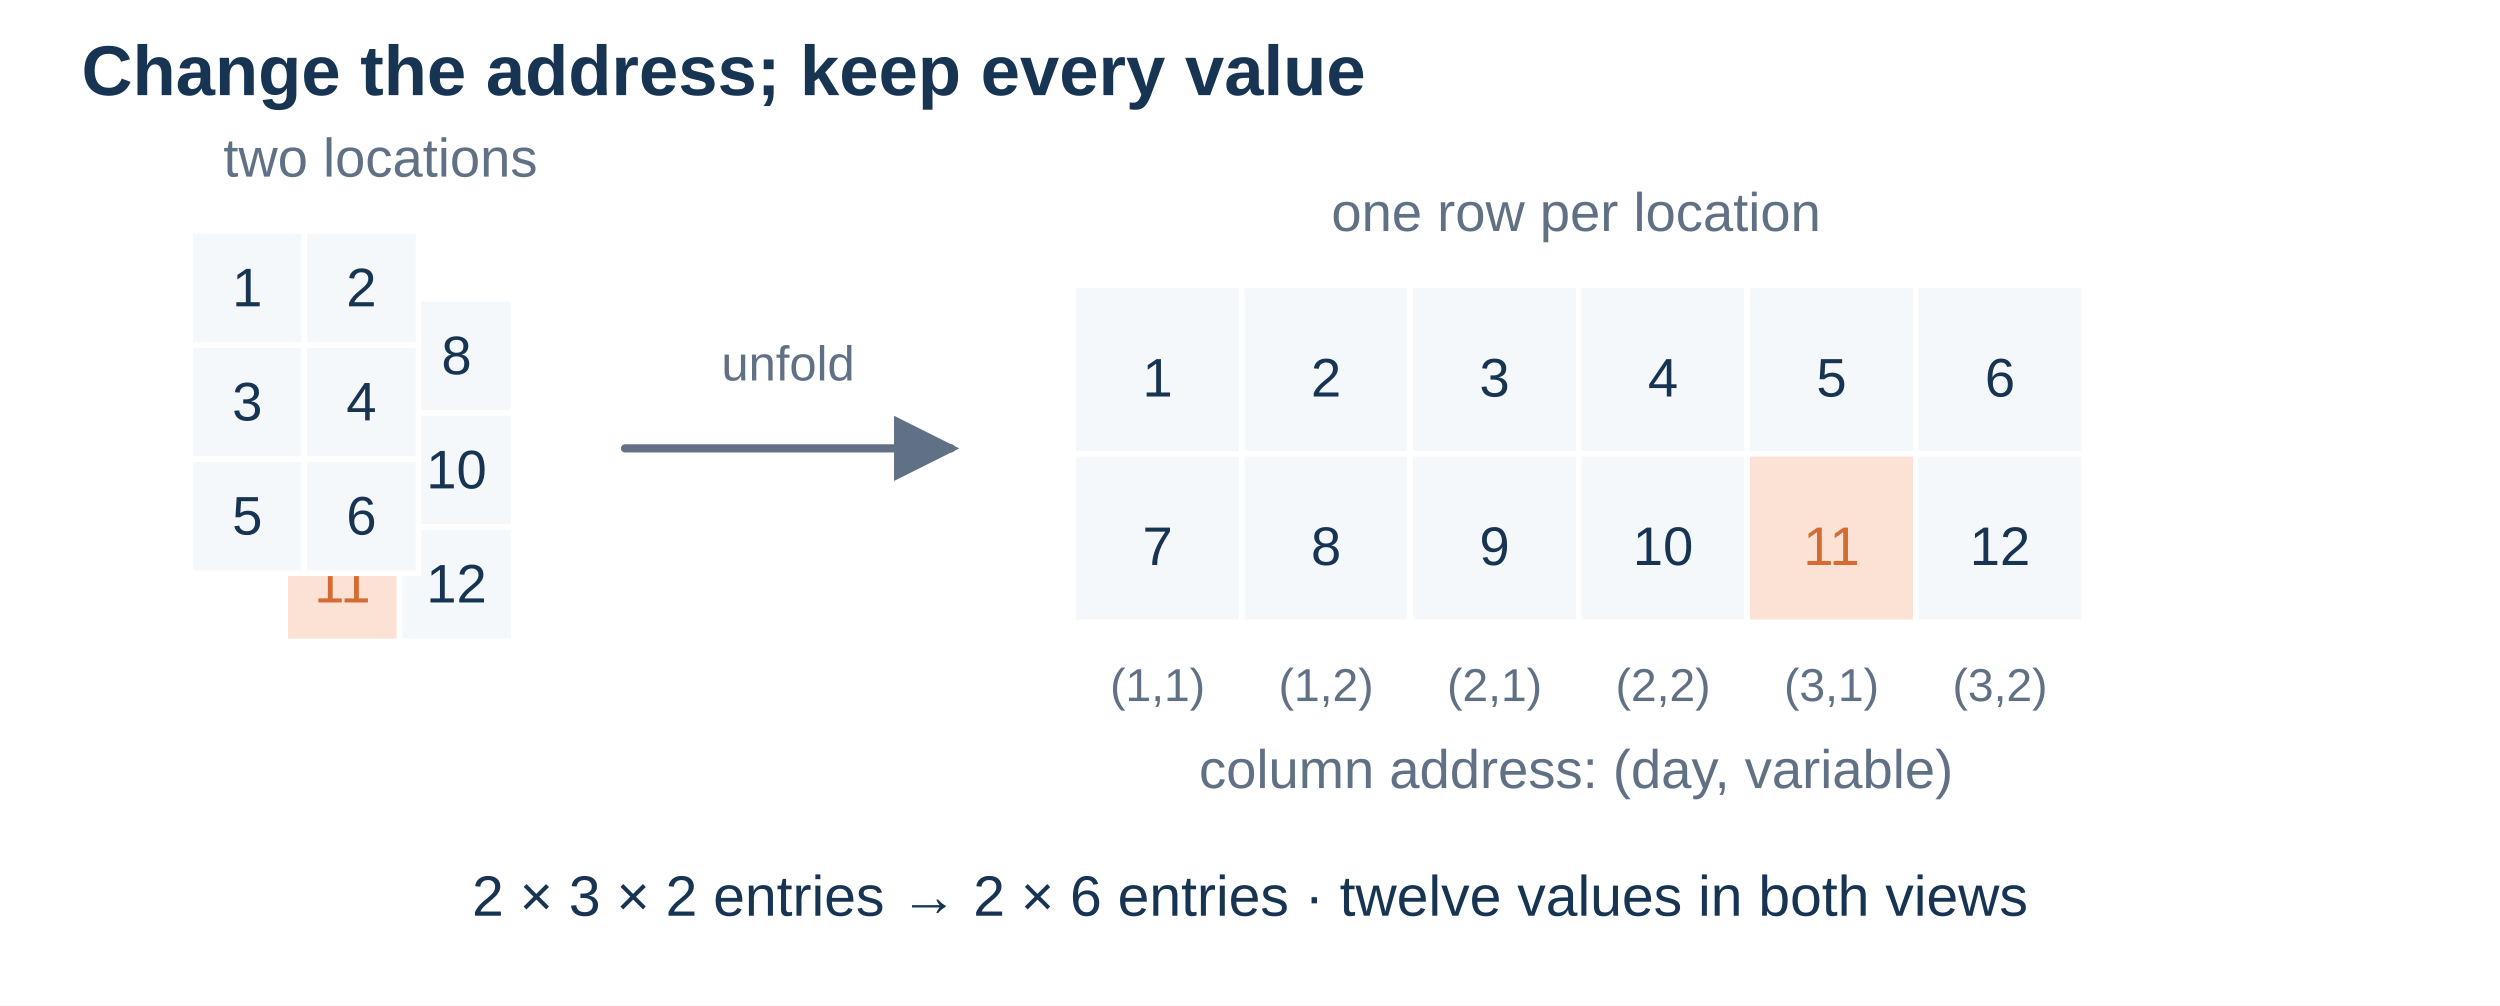
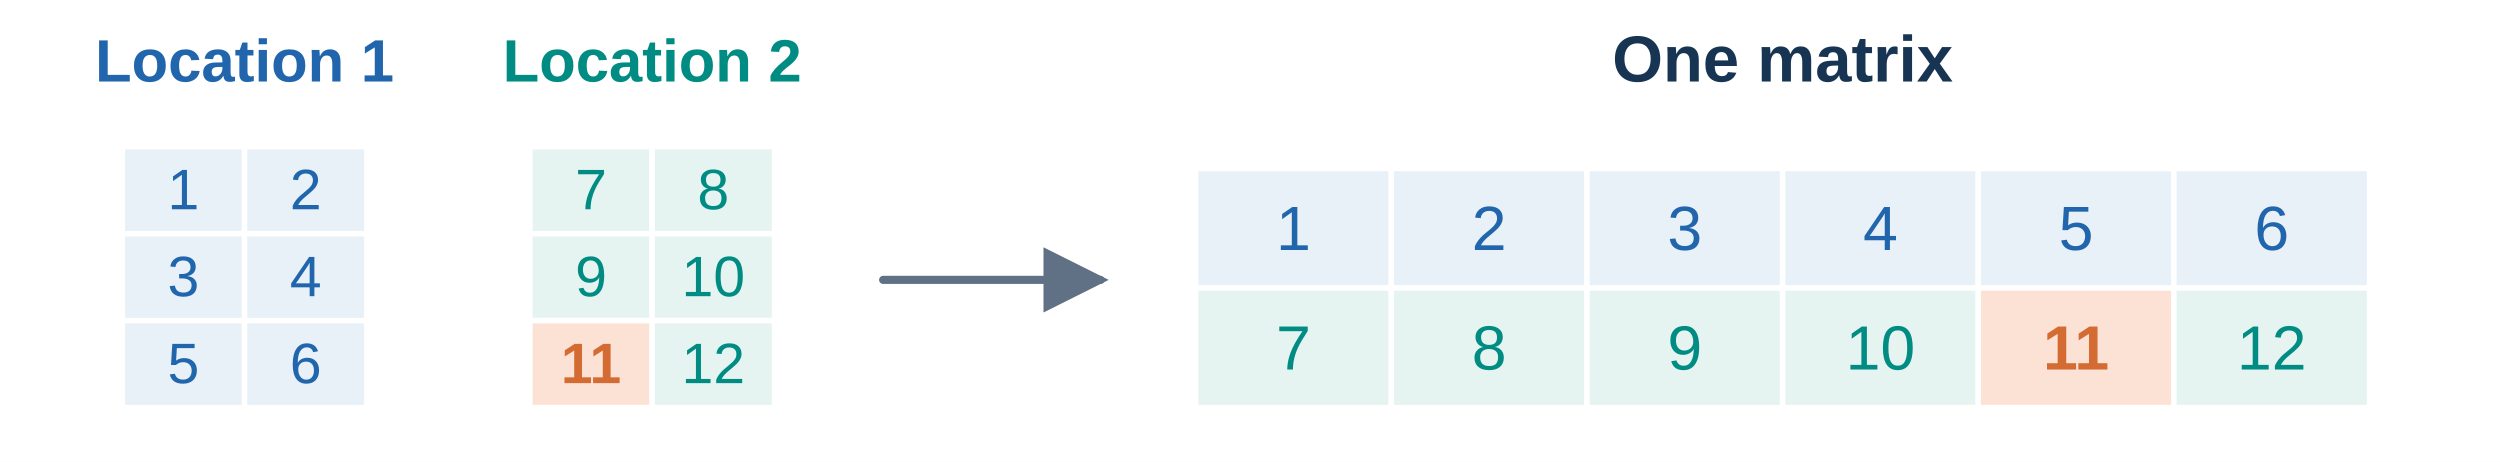
- <svg xmlns="http://www.w3.org/2000/svg" width="920" height="370" viewBox="0 0 920 370" role="img" aria-labelledby="title description">
+ <svg xmlns="http://www.w3.org/2000/svg" width="920" height="170" viewBox="0 0 920 170" role="img" aria-labelledby="title description">
  <defs>
    <marker id="arrow" markerWidth="8" markerHeight="8" refX="7" refY="4" orient="auto">
      <path d="M0,0 L8,4 L0,8 z" fill="#617185" />
    </marker>
  </defs>
-   <rect width="920" height="370" fill="white" />
+   <rect width="920" height="170" fill="white" />
  <g font-family="Arial, Helvetica, sans-serif" stroke-linecap="round" stroke-linejoin="round">
-     <text x="30" y="35" font-size="26" fill="#173552" text-anchor="start" font-weight="bold">Change the address; keep every value</text>
-     <text x="140" y="65" font-size="20" fill="#617185" text-anchor="middle" font-weight="normal">two locations</text>
-     <rect x="105" y="110" width="42" height="42" fill="#F5F8FB" stroke="#FFFFFF" stroke-width="2" />
-     <text x="126" y="137.72" font-size="20" fill="#173552" text-anchor="middle" font-weight="normal">7</text>
-     <rect x="147" y="110" width="42" height="42" fill="#F5F8FB" stroke="#FFFFFF" stroke-width="2" />
-     <text x="168" y="137.72" font-size="20" fill="#173552" text-anchor="middle" font-weight="normal">8</text>
-     <rect x="105" y="152" width="42" height="42" fill="#F5F8FB" stroke="#FFFFFF" stroke-width="2" />
-     <text x="126" y="179.72" font-size="20" fill="#173552" text-anchor="middle" font-weight="normal">9</text>
-     <rect x="147" y="152" width="42" height="42" fill="#F5F8FB" stroke="#FFFFFF" stroke-width="2" />
-     <text x="168" y="179.72" font-size="20" fill="#173552" text-anchor="middle" font-weight="normal">10</text>
-     <rect x="105" y="194" width="42" height="42" fill="#FBE2D4" stroke="#FFFFFF" stroke-width="2" />
-     <text x="126" y="221.72" font-size="20" fill="#D46B32" text-anchor="middle" font-weight="normal">11</text>
-     <rect x="147" y="194" width="42" height="42" fill="#F5F8FB" stroke="#FFFFFF" stroke-width="2" />
-     <text x="168" y="221.72" font-size="20" fill="#173552" text-anchor="middle" font-weight="normal">12</text>
-     <rect x="70" y="85" width="42" height="42" fill="#F5F8FB" stroke="#FFFFFF" stroke-width="2" />
-     <text x="91" y="112.72" font-size="20" fill="#173552" text-anchor="middle" font-weight="normal">1</text>
-     <rect x="112" y="85" width="42" height="42" fill="#F5F8FB" stroke="#FFFFFF" stroke-width="2" />
-     <text x="133" y="112.72" font-size="20" fill="#173552" text-anchor="middle" font-weight="normal">2</text>
-     <rect x="70" y="127" width="42" height="42" fill="#F5F8FB" stroke="#FFFFFF" stroke-width="2" />
-     <text x="91" y="154.72" font-size="20" fill="#173552" text-anchor="middle" font-weight="normal">3</text>
-     <rect x="112" y="127" width="42" height="42" fill="#F5F8FB" stroke="#FFFFFF" stroke-width="2" />
-     <text x="133" y="154.72" font-size="20" fill="#173552" text-anchor="middle" font-weight="normal">4</text>
-     <rect x="70" y="169" width="42" height="42" fill="#F5F8FB" stroke="#FFFFFF" stroke-width="2" />
-     <text x="91" y="196.72" font-size="20" fill="#173552" text-anchor="middle" font-weight="normal">5</text>
-     <rect x="112" y="169" width="42" height="42" fill="#F5F8FB" stroke="#FFFFFF" stroke-width="2" />
-     <text x="133" y="196.72" font-size="20" fill="#173552" text-anchor="middle" font-weight="normal">6</text>
-     <line x1="230" y1="165" x2="350" y2="165" stroke="#617185" stroke-width="3" marker-end="url(#arrow)" />
-     <text x="290" y="140" font-size="18" fill="#617185" text-anchor="middle" font-weight="normal">unfold</text>
-     <rect x="395" y="105" width="62" height="62" fill="#F5F8FB" stroke="#FFFFFF" stroke-width="2" />
-     <text x="426" y="145.92" font-size="20" fill="#173552" text-anchor="middle" font-weight="normal">1</text>
-     <rect x="457" y="105" width="62" height="62" fill="#F5F8FB" stroke="#FFFFFF" stroke-width="2" />
-     <text x="488" y="145.92" font-size="20" fill="#173552" text-anchor="middle" font-weight="normal">2</text>
-     <rect x="519" y="105" width="62" height="62" fill="#F5F8FB" stroke="#FFFFFF" stroke-width="2" />
-     <text x="550" y="145.92" font-size="20" fill="#173552" text-anchor="middle" font-weight="normal">3</text>
-     <rect x="581" y="105" width="62" height="62" fill="#F5F8FB" stroke="#FFFFFF" stroke-width="2" />
-     <text x="612" y="145.92" font-size="20" fill="#173552" text-anchor="middle" font-weight="normal">4</text>
-     <rect x="643" y="105" width="62" height="62" fill="#F5F8FB" stroke="#FFFFFF" stroke-width="2" />
-     <text x="674" y="145.92" font-size="20" fill="#173552" text-anchor="middle" font-weight="normal">5</text>
-     <rect x="705" y="105" width="62" height="62" fill="#F5F8FB" stroke="#FFFFFF" stroke-width="2" />
-     <text x="736" y="145.92" font-size="20" fill="#173552" text-anchor="middle" font-weight="normal">6</text>
-     <rect x="395" y="167" width="62" height="62" fill="#F5F8FB" stroke="#FFFFFF" stroke-width="2" />
-     <text x="426" y="207.92" font-size="20" fill="#173552" text-anchor="middle" font-weight="normal">7</text>
-     <rect x="457" y="167" width="62" height="62" fill="#F5F8FB" stroke="#FFFFFF" stroke-width="2" />
-     <text x="488" y="207.92" font-size="20" fill="#173552" text-anchor="middle" font-weight="normal">8</text>
-     <rect x="519" y="167" width="62" height="62" fill="#F5F8FB" stroke="#FFFFFF" stroke-width="2" />
-     <text x="550" y="207.92" font-size="20" fill="#173552" text-anchor="middle" font-weight="normal">9</text>
-     <rect x="581" y="167" width="62" height="62" fill="#F5F8FB" stroke="#FFFFFF" stroke-width="2" />
-     <text x="612" y="207.92" font-size="20" fill="#173552" text-anchor="middle" font-weight="normal">10</text>
-     <rect x="643" y="167" width="62" height="62" fill="#FBE2D4" stroke="#FFFFFF" stroke-width="2" />
-     <text x="674" y="207.92" font-size="20" fill="#D46B32" text-anchor="middle" font-weight="normal">11</text>
-     <rect x="705" y="167" width="62" height="62" fill="#F5F8FB" stroke="#FFFFFF" stroke-width="2" />
-     <text x="736" y="207.92" font-size="20" fill="#173552" text-anchor="middle" font-weight="normal">12</text>
-     <text x="580" y="85" font-size="20" fill="#617185" text-anchor="middle" font-weight="normal">one row per location</text>
-     <text x="426" y="258" font-size="17" fill="#617185" text-anchor="middle" font-weight="normal">(1,1)</text>
-     <text x="488" y="258" font-size="17" fill="#617185" text-anchor="middle" font-weight="normal">(1,2)</text>
-     <text x="550" y="258" font-size="17" fill="#617185" text-anchor="middle" font-weight="normal">(2,1)</text>
-     <text x="612" y="258" font-size="17" fill="#617185" text-anchor="middle" font-weight="normal">(2,2)</text>
-     <text x="674" y="258" font-size="17" fill="#617185" text-anchor="middle" font-weight="normal">(3,1)</text>
-     <text x="736" y="258" font-size="17" fill="#617185" text-anchor="middle" font-weight="normal">(3,2)</text>
-     <text x="580" y="290" font-size="20" fill="#617185" text-anchor="middle" font-weight="normal">column address: (day, variable)</text>
-     <text x="460" y="337" font-size="21" fill="#173552" text-anchor="middle" font-weight="normal">2 × 3 × 2 entries  →  2 × 6 entries     ·     twelve values in both views</text>
+     <text x="656" y="30" font-size="24" fill="#173552" text-anchor="middle" font-weight="bold">One matrix</text>
+     <text x="90" y="30" font-size="22" fill="#2166AC" text-anchor="middle" font-weight="bold">Location 1</text>
+     <rect x="45" y="54" width="45" height="32" fill="#E8F0F8" stroke="#FFFFFF" stroke-width="2" />
+     <text x="67.5" y="77" font-size="21" fill="#2166AC" text-anchor="middle" font-weight="normal">1</text>
+     <rect x="440" y="62" width="72" height="44" fill="#E8F0F8" stroke="#FFFFFF" stroke-width="2" />
+     <text x="476" y="92" font-size="23" fill="#2166AC" text-anchor="middle" font-weight="normal">1</text>
+     <rect x="90" y="54" width="45" height="32" fill="#E8F0F8" stroke="#FFFFFF" stroke-width="2" />
+     <text x="112.5" y="77" font-size="21" fill="#2166AC" text-anchor="middle" font-weight="normal">2</text>
+     <rect x="512" y="62" width="72" height="44" fill="#E8F0F8" stroke="#FFFFFF" stroke-width="2" />
+     <text x="548" y="92" font-size="23" fill="#2166AC" text-anchor="middle" font-weight="normal">2</text>
+     <rect x="45" y="86" width="45" height="32" fill="#E8F0F8" stroke="#FFFFFF" stroke-width="2" />
+     <text x="67.5" y="109" font-size="21" fill="#2166AC" text-anchor="middle" font-weight="normal">3</text>
+     <rect x="584" y="62" width="72" height="44" fill="#E8F0F8" stroke="#FFFFFF" stroke-width="2" />
+     <text x="620" y="92" font-size="23" fill="#2166AC" text-anchor="middle" font-weight="normal">3</text>
+     <rect x="90" y="86" width="45" height="32" fill="#E8F0F8" stroke="#FFFFFF" stroke-width="2" />
+     <text x="112.5" y="109" font-size="21" fill="#2166AC" text-anchor="middle" font-weight="normal">4</text>
+     <rect x="656" y="62" width="72" height="44" fill="#E8F0F8" stroke="#FFFFFF" stroke-width="2" />
+     <text x="692" y="92" font-size="23" fill="#2166AC" text-anchor="middle" font-weight="normal">4</text>
+     <rect x="45" y="118" width="45" height="32" fill="#E8F0F8" stroke="#FFFFFF" stroke-width="2" />
+     <text x="67.5" y="141" font-size="21" fill="#2166AC" text-anchor="middle" font-weight="normal">5</text>
+     <rect x="728" y="62" width="72" height="44" fill="#E8F0F8" stroke="#FFFFFF" stroke-width="2" />
+     <text x="764" y="92" font-size="23" fill="#2166AC" text-anchor="middle" font-weight="normal">5</text>
+     <rect x="90" y="118" width="45" height="32" fill="#E8F0F8" stroke="#FFFFFF" stroke-width="2" />
+     <text x="112.5" y="141" font-size="21" fill="#2166AC" text-anchor="middle" font-weight="normal">6</text>
+     <rect x="800" y="62" width="72" height="44" fill="#E8F0F8" stroke="#FFFFFF" stroke-width="2" />
+     <text x="836" y="92" font-size="23" fill="#2166AC" text-anchor="middle" font-weight="normal">6</text>
+     <text x="240" y="30" font-size="22" fill="#008C82" text-anchor="middle" font-weight="bold">Location 2</text>
+     <rect x="195" y="54" width="45" height="32" fill="#E5F4F1" stroke="#FFFFFF" stroke-width="2" />
+     <text x="217.5" y="77" font-size="21" fill="#008C82" text-anchor="middle" font-weight="normal">7</text>
+     <rect x="440" y="106" width="72" height="44" fill="#E5F4F1" stroke="#FFFFFF" stroke-width="2" />
+     <text x="476" y="136" font-size="23" fill="#008C82" text-anchor="middle" font-weight="normal">7</text>
+     <rect x="240" y="54" width="45" height="32" fill="#E5F4F1" stroke="#FFFFFF" stroke-width="2" />
+     <text x="262.5" y="77" font-size="21" fill="#008C82" text-anchor="middle" font-weight="normal">8</text>
+     <rect x="512" y="106" width="72" height="44" fill="#E5F4F1" stroke="#FFFFFF" stroke-width="2" />
+     <text x="548" y="136" font-size="23" fill="#008C82" text-anchor="middle" font-weight="normal">8</text>
+     <rect x="195" y="86" width="45" height="32" fill="#E5F4F1" stroke="#FFFFFF" stroke-width="2" />
+     <text x="217.5" y="109" font-size="21" fill="#008C82" text-anchor="middle" font-weight="normal">9</text>
+     <rect x="584" y="106" width="72" height="44" fill="#E5F4F1" stroke="#FFFFFF" stroke-width="2" />
+     <text x="620" y="136" font-size="23" fill="#008C82" text-anchor="middle" font-weight="normal">9</text>
+     <rect x="240" y="86" width="45" height="32" fill="#E5F4F1" stroke="#FFFFFF" stroke-width="2" />
+     <text x="262.5" y="109" font-size="21" fill="#008C82" text-anchor="middle" font-weight="normal">10</text>
+     <rect x="656" y="106" width="72" height="44" fill="#E5F4F1" stroke="#FFFFFF" stroke-width="2" />
+     <text x="692" y="136" font-size="23" fill="#008C82" text-anchor="middle" font-weight="normal">10</text>
+     <rect x="195" y="118" width="45" height="32" fill="#FBE2D4" stroke="#FFFFFF" stroke-width="2" />
+     <text x="217.5" y="141" font-size="21" fill="#D46B32" text-anchor="middle" font-weight="bold">11</text>
+     <rect x="728" y="106" width="72" height="44" fill="#FBE2D4" stroke="#FFFFFF" stroke-width="2" />
+     <text x="764" y="136" font-size="23" fill="#D46B32" text-anchor="middle" font-weight="bold">11</text>
+     <rect x="240" y="118" width="45" height="32" fill="#E5F4F1" stroke="#FFFFFF" stroke-width="2" />
+     <text x="262.5" y="141" font-size="21" fill="#008C82" text-anchor="middle" font-weight="normal">12</text>
+     <rect x="800" y="106" width="72" height="44" fill="#E5F4F1" stroke="#FFFFFF" stroke-width="2" />
+     <text x="836" y="136" font-size="23" fill="#008C82" text-anchor="middle" font-weight="normal">12</text>
+     <line x1="325" y1="103" x2="405" y2="103" stroke="#617185" stroke-width="3" marker-end="url(#arrow)" />
  </g>
</svg>
